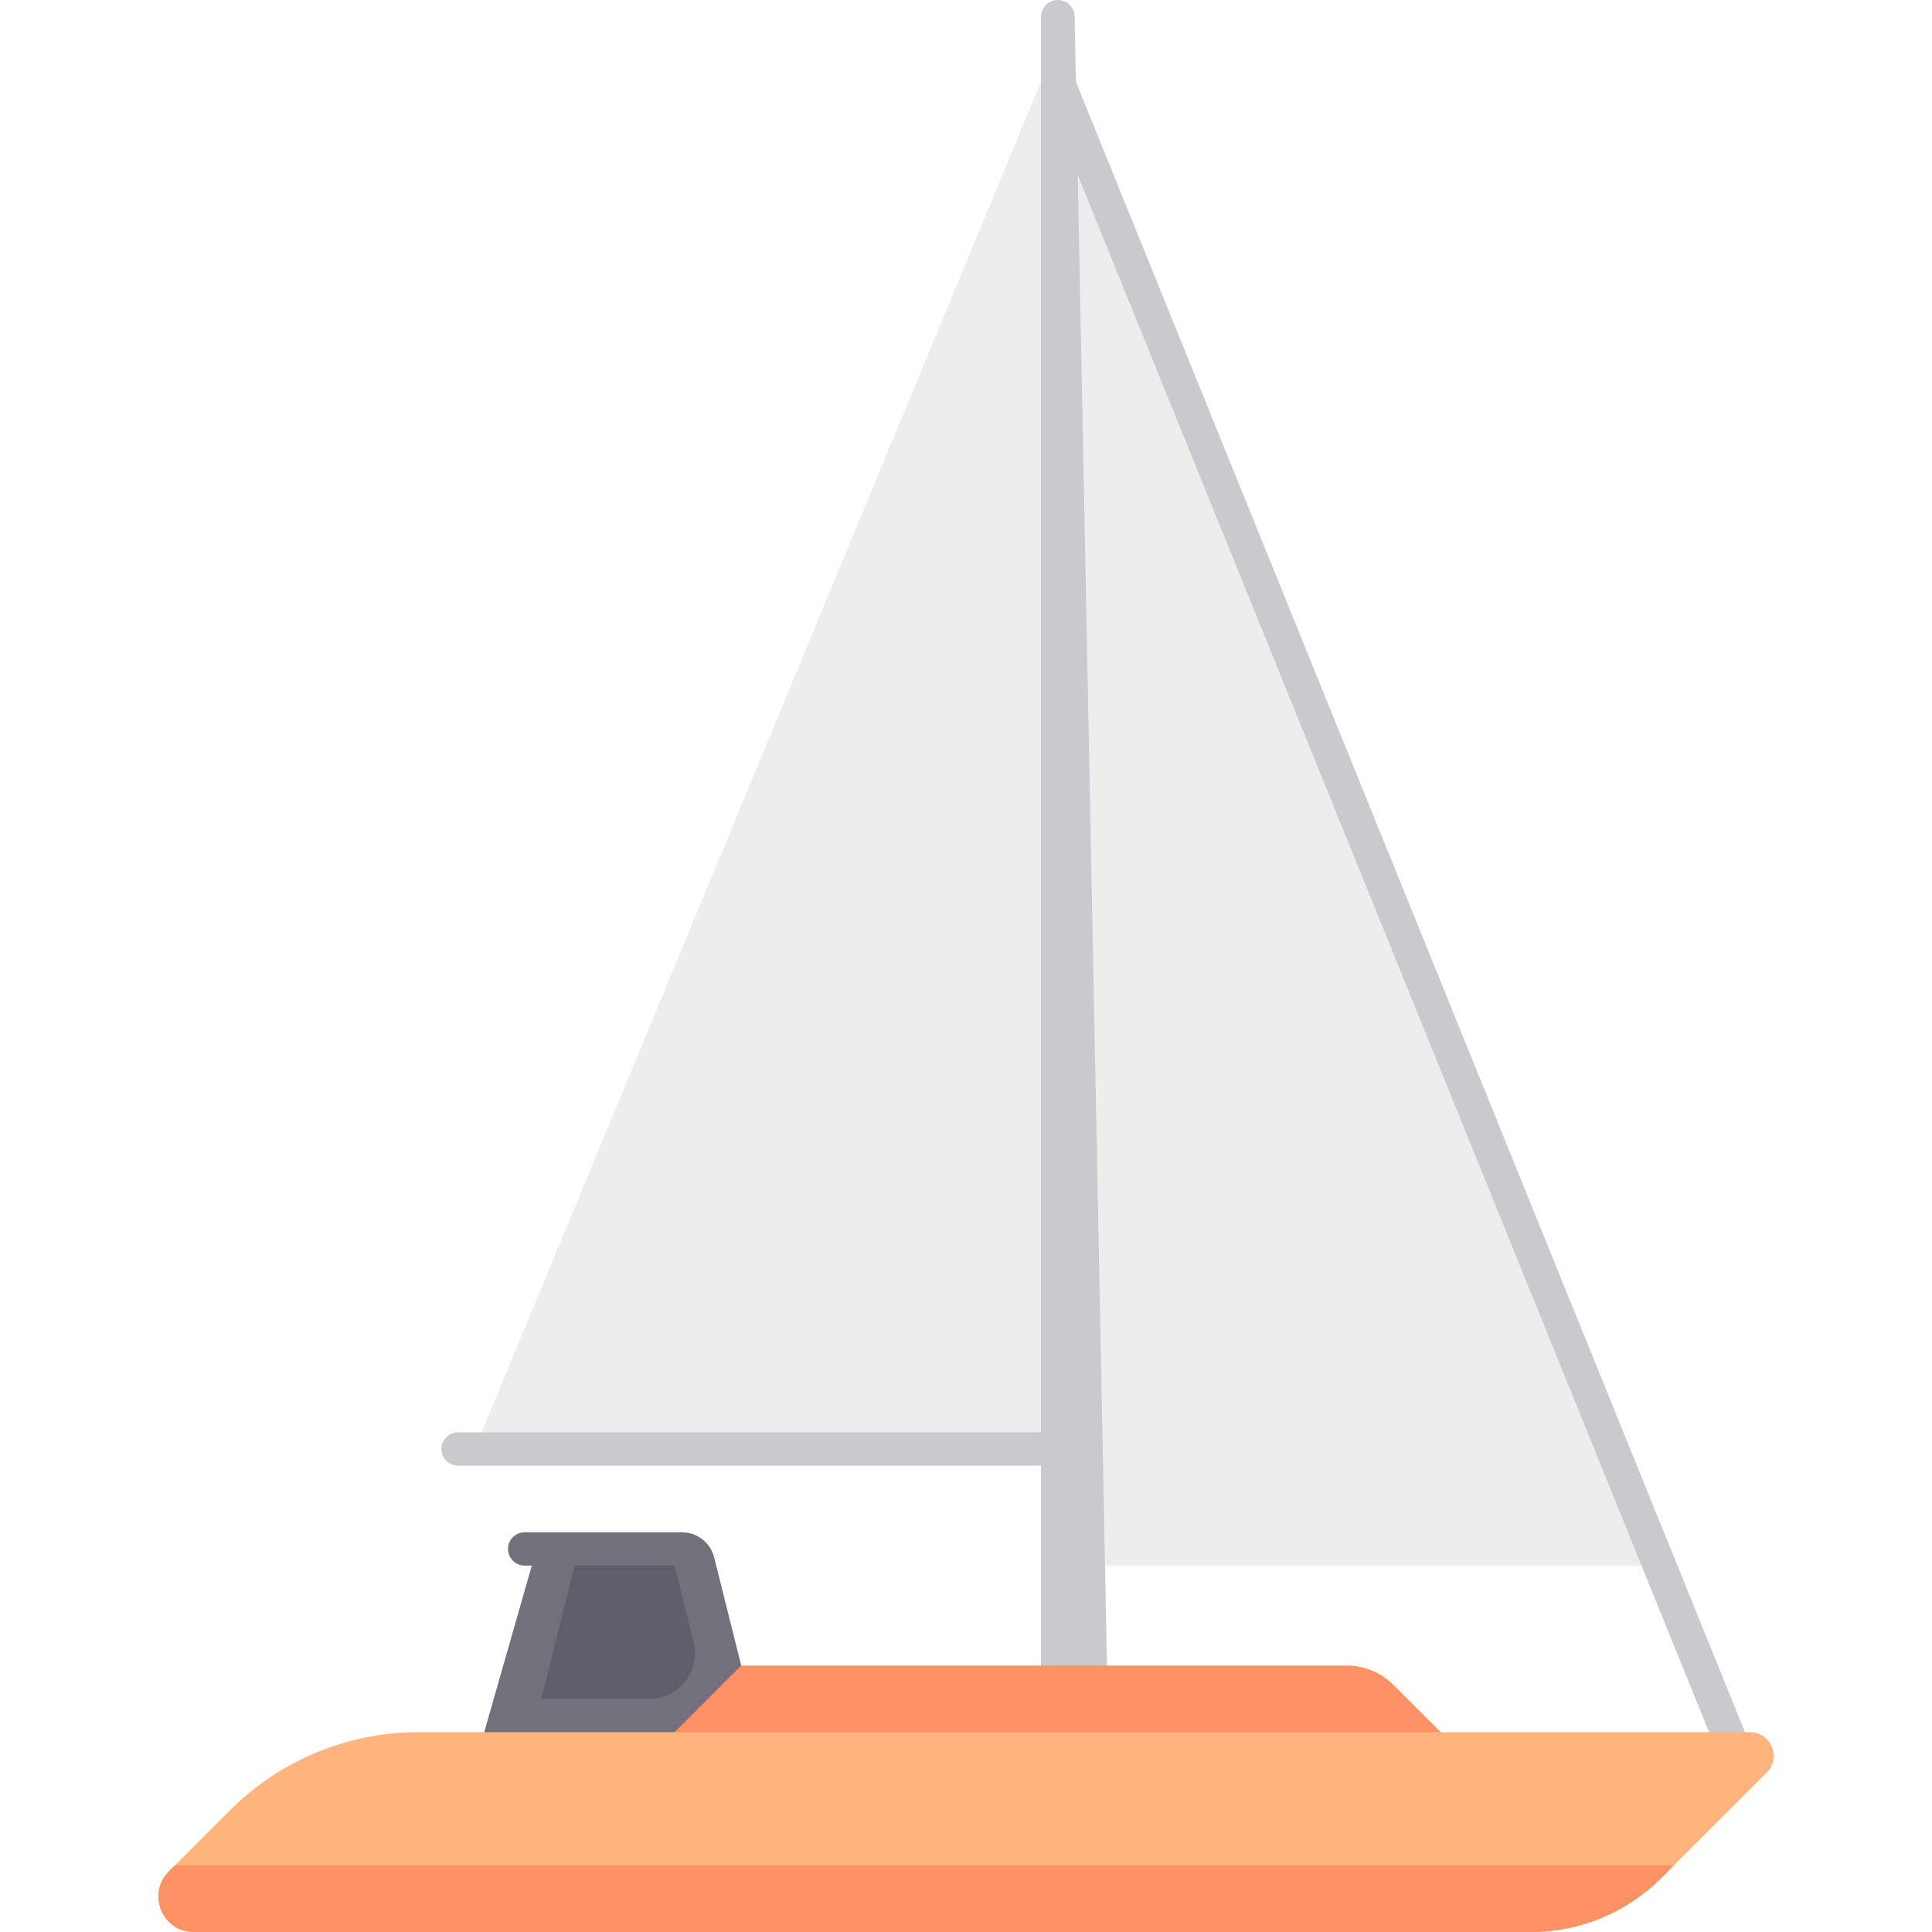
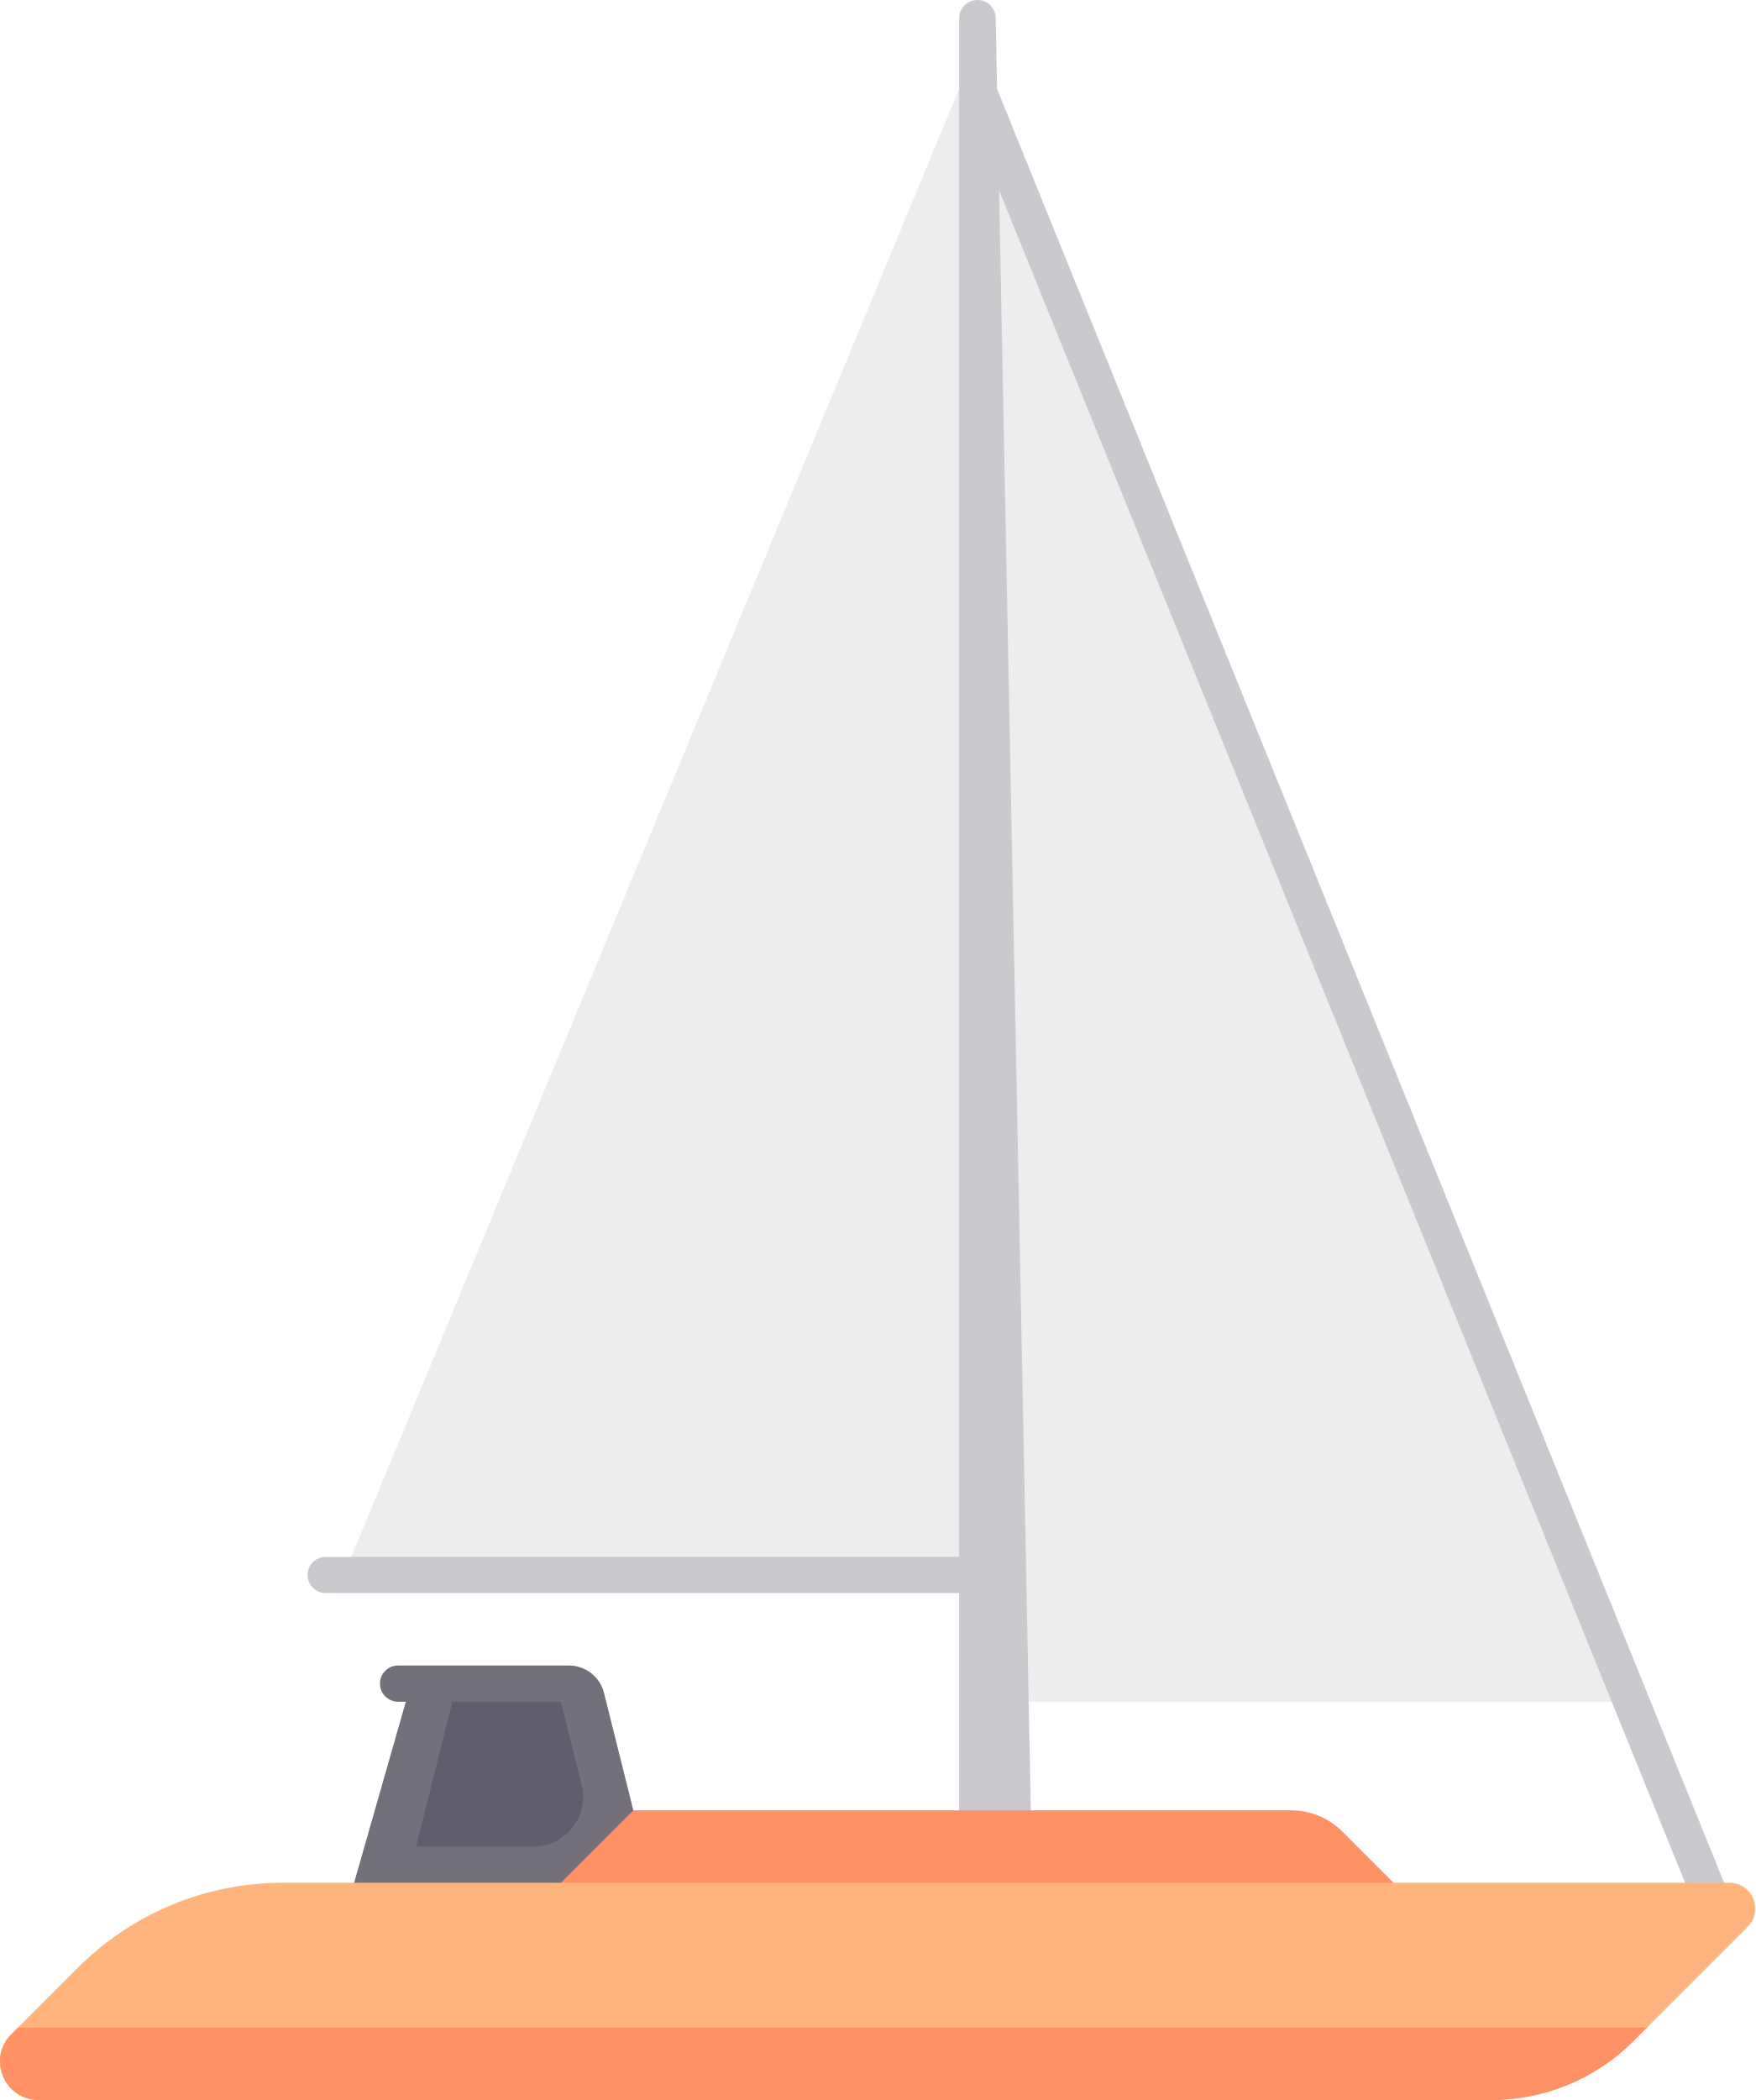
- <svg xmlns="http://www.w3.org/2000/svg" version="1.1" id="Layer_1" x="0px" y="0px" viewBox="0 0 512.001 512.001" style="enable-background:new 0 0 512.001 512.001;" xml:space="preserve">
-   <polygon style="fill:#EDEDEE;" points="436.966,414.897 280.276,11.034 125.807,384 284.501,384 284.703,414.897 " />
-   <path style="fill:#CAC9CD;" d="M465.341,466.207L285.129,21.716l-0.34-17.355C284.742,1.939,282.765,0,280.343,0h-0.019  c-2.456,0-4.448,1.992-4.448,4.448v375.138H121.393c-2.438,0-4.414,1.976-4.414,4.414s1.976,4.414,4.414,4.414h154.483v61.793  h17.655l-7.918-403.822l171.556,423.133c0.69,1.716,2.345,2.759,4.086,2.759c0.552,0,1.112-0.104,1.655-0.328  C465.169,471.034,466.264,468.466,465.341,466.207z" />
-   <path style="fill:#736F7B;" d="M189.272,412.756c-0.982-3.929-4.513-6.687-8.564-6.687h-37.246h-4.414  c-2.438,0-4.414,1.976-4.414,4.414s1.976,4.414,4.414,4.414h1.891l-15.133,52.966h70.621v-26.483L189.272,412.756z" />
-   <path style="fill:#FF9164;" d="M169.945,467.862l26.483-26.483h160.412c4.682,0,9.173,1.86,12.484,5.171l21.311,21.312H169.945z" />
-   <path style="fill:#FFB47D;" d="M44.74,495.965l16.245-16.245c13.245-13.245,31.207-20.685,49.937-20.685h352.811  c5.601,0,8.406,6.772,4.446,10.733l-27.912,27.912c-9.17,9.17-21.607,14.322-34.574,14.322H51.381  C43.013,512,38.822,501.881,44.74,495.965z" />
-   <path style="fill:#FF9164;" d="M46.359,494.345l-1.62,1.62C38.822,501.882,43.013,512,51.381,512h354.311  c12.968,0,25.405-5.151,34.574-14.322l3.334-3.334H46.359z" />
-   <path style="fill:#625D6B;" d="M152.29,414.897h26.483l5.055,20.22c1.917,7.666-3.881,15.091-11.783,15.091h-28.583L152.29,414.897z  " />
-   <g>
- </g>
-   <g>
- </g>
-   <g>
- </g>
-   <g>
- </g>
-   <g>
- </g>
-   <g>
- </g>
-   <g>
- </g>
-   <g>
- </g>
-   <g>
- </g>
-   <g>
- </g>
-   <g>
- </g>
-   <g>
- </g>
-   <g>
- </g>
-   <g>
- </g>
-   <g>
- </g>
+ <svg xmlns="http://www.w3.org/2000/svg" width="428.063" height="512.002">
+   <path fill="#ededee" d="M83.838 384h158.694l.202 30.897h152.263L238.307 11.034z" />
+   <path d="M423.372 466.207L243.16 21.716l-.34-17.355A4.447 4.447 0 0 0 238.374 0h-.02a4.449 4.449 0 0 0-4.447 4.448v375.138H79.424a4.414 4.414 0 1 0 0 8.828h154.483v61.793h17.655l-7.918-403.822L415.2 469.518a4.407 4.407 0 0 0 4.086 2.759c.552 0 1.112-.104 1.655-.328a4.4 4.4 0 0 0 2.43-5.742z" fill="#cac9cd" />
+   <path d="M147.303 412.756a8.828 8.828 0 0 0-8.564-6.687H97.079a4.414 4.414 0 1 0 0 8.828h1.89l-15.132 52.966h70.62V441.38z" fill="#736f7b" />
+   <path d="M127.976 467.862l26.483-26.483H314.87c4.682 0 9.173 1.86 12.484 5.171l21.31 21.312z" fill="#ff9164" />
+   <path d="M2.77 495.965l16.246-16.245a70.62 70.62 0 0 1 49.937-20.685h352.81c5.602 0 8.407 6.772 4.447 10.733l-27.912 27.912a48.896 48.896 0 0 1-34.574 14.322H9.412C1.044 512-3.148 501.881 2.77 495.965z" fill="#ffb47d" />
+   <path d="M4.39 494.345l-1.62 1.62C-3.147 501.882 1.044 512 9.412 512h354.31a48.889 48.889 0 0 0 34.575-14.322l3.334-3.334H4.39z" fill="#ff9164" />
+   <path d="M110.32 414.897h26.484l5.055 20.22c1.917 7.666-3.881 15.091-11.783 15.091h-28.583z" fill="#625d6b" />
</svg>
